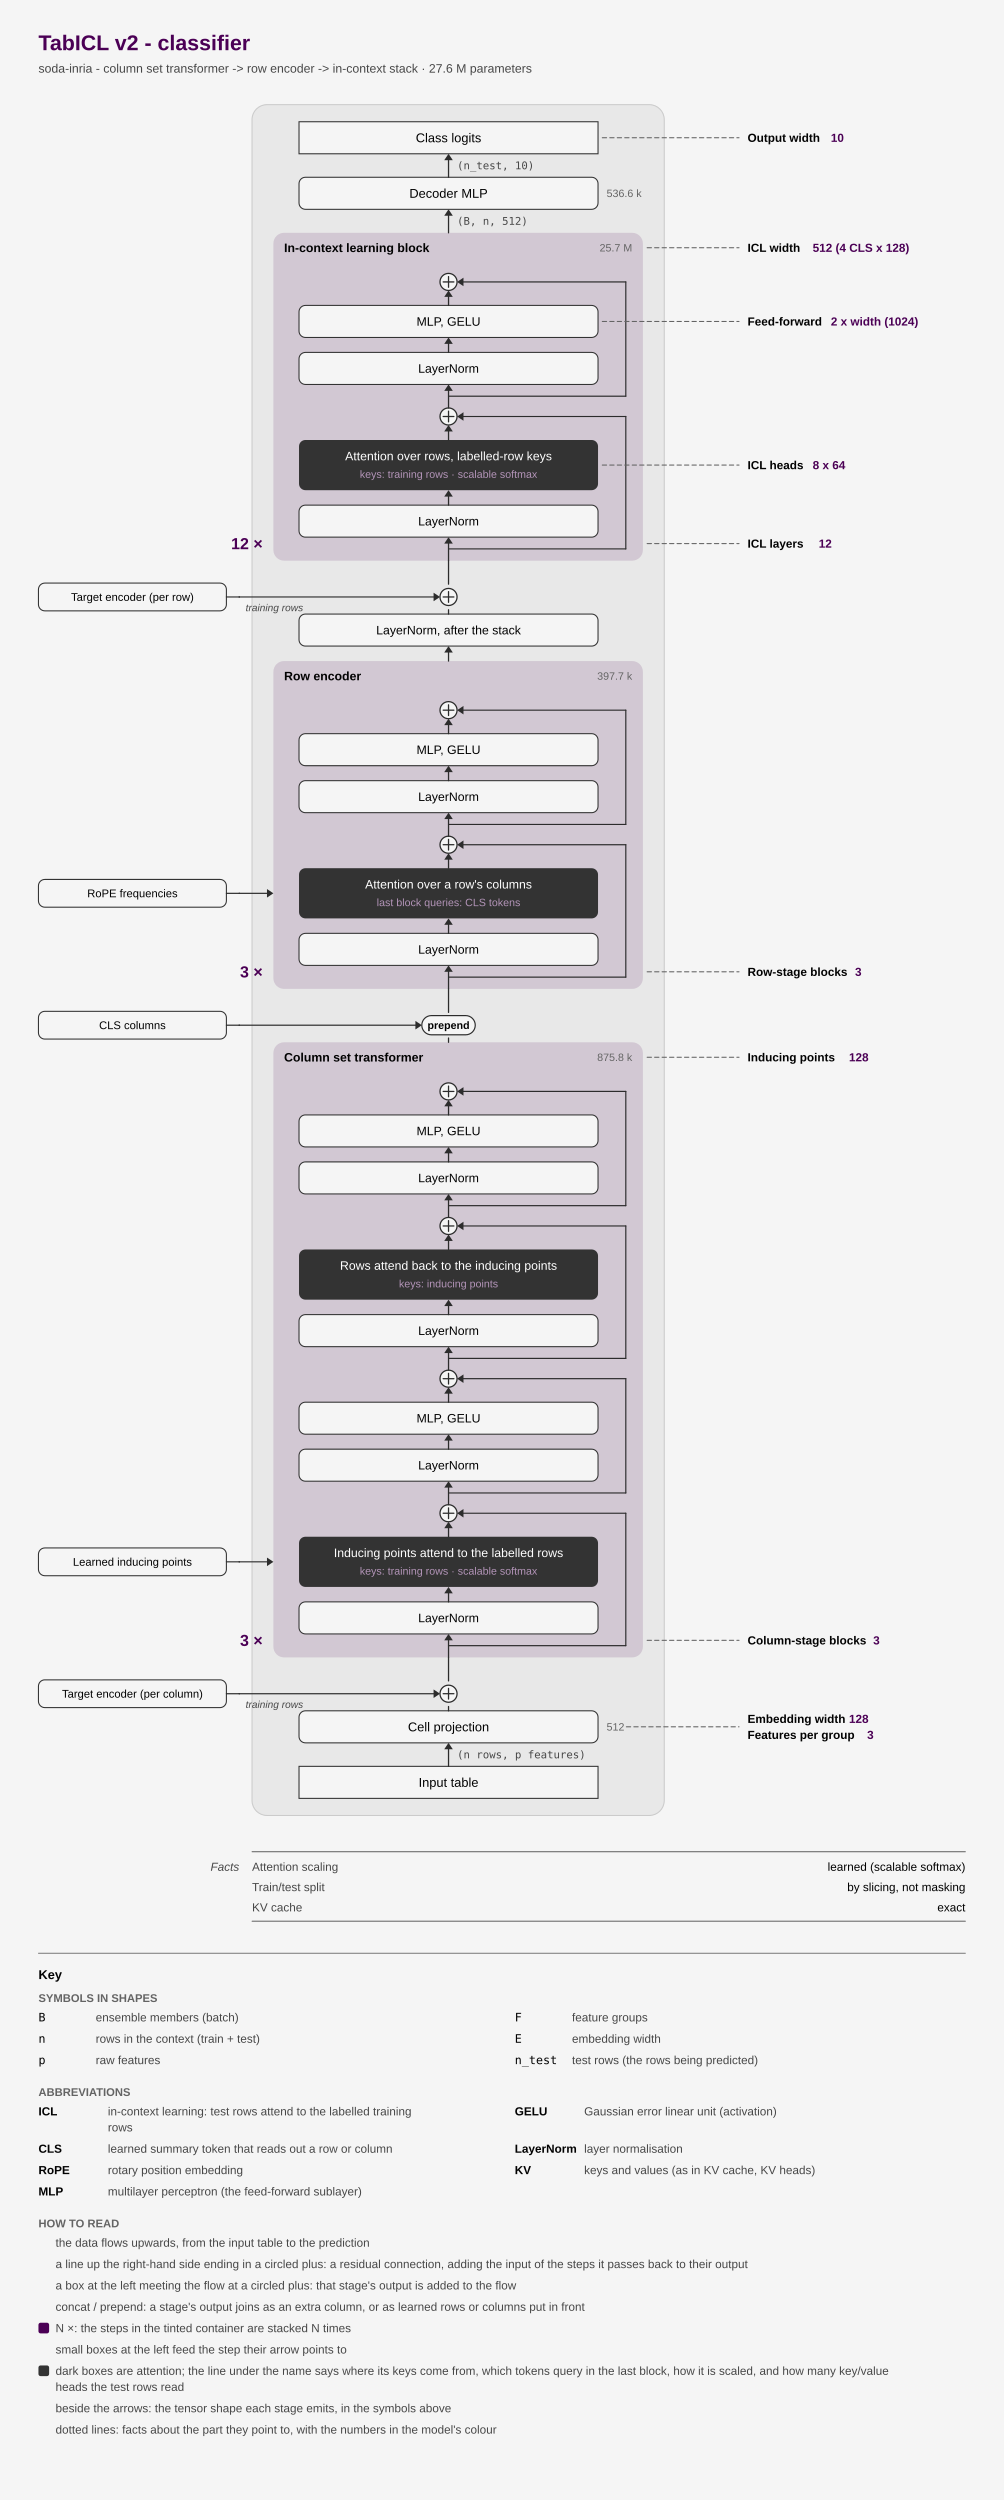
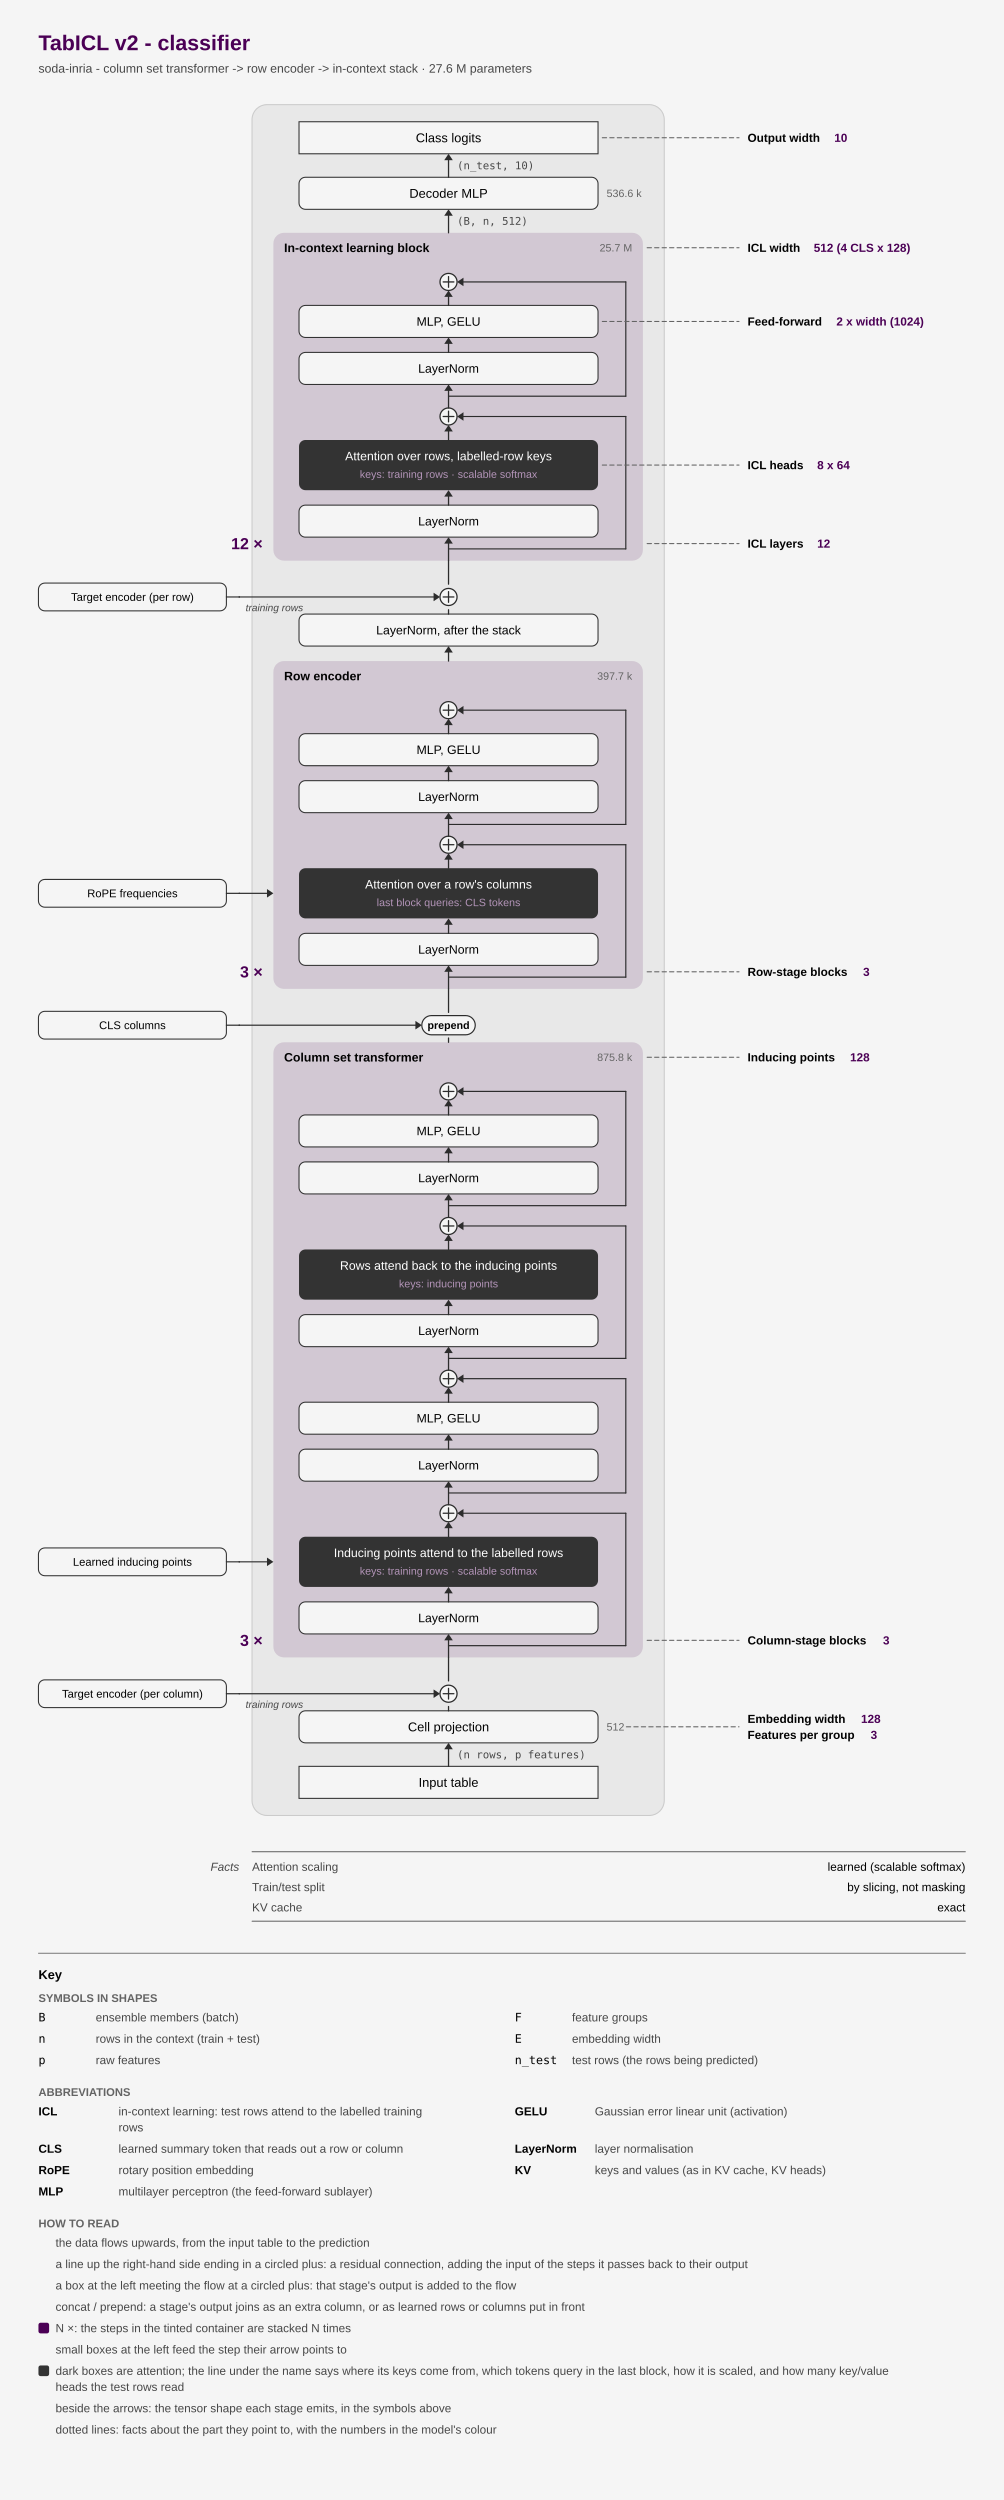
<svg xmlns="http://www.w3.org/2000/svg" width="940" height="2341" viewBox="0 0 940 2341">
  <rect width="940" height="2341" fill="#f5f5f5" />
  <text x="36" y="40" dy="0.35em" font-family="-apple-system, BlinkMacSystemFont, 'Segoe UI', 'Helvetica Neue', Arial, sans-serif" font-size="20px" font-weight="600" fill="#4b0055">TabICL v2 - classifier</text>
  <text x="36" y="64" dy="0.35em" font-family="-apple-system, BlinkMacSystemFont, 'Segoe UI', 'Helvetica Neue', Arial, sans-serif" font-size="11.5px" fill="#474747">soda-inria  -  column set transformer -&gt; row encoder -&gt; in-context stack  ·  27.6 M parameters</text>
  <rect x="236" y="98" width="386" height="1602" rx="14" fill="#E8E8E8" stroke="#CBCBCB" stroke-width="1" />
  <rect x="256" y="976" width="346" height="576" rx="10" fill="#D2C8D3" />
  <rect x="256" y="619" width="346" height="307" rx="10" fill="#D2C8D3" />
  <rect x="256" y="218" width="346" height="307" rx="10" fill="#D2C8D3" />
  <rect x="280" y="1654" width="280" height="30" fill="#F5F5F5" stroke="#333333" stroke-width="1" />
  <text x="420" y="1669" dy="0.35em" font-family="-apple-system, BlinkMacSystemFont, 'Segoe UI', 'Helvetica Neue', Arial, sans-serif" font-size="12px" text-anchor="middle" fill="#020202">Input table</text>
  <line x1="420" y1="1654" x2="420" y2="1637" stroke="#2C2C2C" stroke-width="1.2" stroke-linecap="round" />
  <polygon points="416,1638 424,1638 420,1632" fill="#2C2C2C" />
  <rect x="280" y="1602" width="280" height="30" rx="6" fill="#F5F5F5" stroke="#333333" stroke-width="1" />
  <text x="420" y="1617" dy="0.35em" font-family="-apple-system, BlinkMacSystemFont, 'Segoe UI', 'Helvetica Neue', Arial, sans-serif" font-size="12px" text-anchor="middle" fill="#020202">Cell projection</text>
  <text x="568" y="1617" dy="0.35em" font-family="-apple-system, BlinkMacSystemFont, 'Segoe UI', 'Helvetica Neue', Arial, sans-serif" font-size="10px" fill="#646464">512</text>
  <line x1="420" y1="1602" x2="420" y2="1598" stroke="#2C2C2C" stroke-width="1.2" stroke-linecap="round" />
  <rect x="412" y="1578" width="16" height="16" rx="8" fill="#F5F5F5" stroke="#2C2C2C" stroke-width="1.2" />
  <line x1="415" y1="1586" x2="425" y2="1586" stroke="#2C2C2C" stroke-width="1.2" stroke-linecap="round" />
  <line x1="420" y1="1591" x2="420" y2="1581" stroke="#2C2C2C" stroke-width="1.2" stroke-linecap="round" />
  <line x1="420" y1="1574" x2="420" y2="1552" stroke="#2C2C2C" stroke-width="1.2" stroke-linecap="round" />
  <line x1="420" y1="1552" x2="420" y2="1535" stroke="#2C2C2C" stroke-width="1.2" stroke-linecap="round" />
  <polygon points="416,1536 424,1536 420,1530" fill="#2C2C2C" />
  <rect x="280" y="1500" width="280" height="30" rx="6" fill="#F5F5F5" stroke="#333333" stroke-width="1" />
  <text x="420" y="1515" dy="0.35em" font-family="-apple-system, BlinkMacSystemFont, 'Segoe UI', 'Helvetica Neue', Arial, sans-serif" font-size="11.5px" text-anchor="middle" fill="#020202">LayerNorm</text>
  <line x1="420" y1="1500" x2="420" y2="1491" stroke="#2C2C2C" stroke-width="1.2" stroke-linecap="round" />
  <polygon points="416,1492 424,1492 420,1486" fill="#2C2C2C" />
  <rect x="280" y="1439" width="280" height="47" rx="6" fill="#333333" />
  <text x="420" y="1454" dy="0.35em" font-family="-apple-system, BlinkMacSystemFont, 'Segoe UI', 'Helvetica Neue', Arial, sans-serif" font-size="11.5px" text-anchor="middle" fill="#ffffff">Inducing points attend to the labelled rows</text>
  <text x="420" y="1471" dy="0.35em" font-family="-apple-system, BlinkMacSystemFont, 'Segoe UI', 'Helvetica Neue', Arial, sans-serif" font-size="10px" text-anchor="middle" fill="#B394B8">keys: training rows · scalable softmax</text>
  <line x1="420" y1="1439" x2="420" y2="1430" stroke="#2C2C2C" stroke-width="1.2" stroke-linecap="round" />
  <polygon points="416,1431 424,1431 420,1425" fill="#2C2C2C" />
  <rect x="412" y="1409" width="16" height="16" rx="8" fill="#F5F5F5" stroke="#2C2C2C" stroke-width="1.2" />
  <line x1="415" y1="1417" x2="425" y2="1417" stroke="#2C2C2C" stroke-width="1.2" stroke-linecap="round" />
  <line x1="420" y1="1422" x2="420" y2="1412" stroke="#2C2C2C" stroke-width="1.2" stroke-linecap="round" />
  <line x1="420" y1="1541" x2="586" y2="1541" stroke="#2C2C2C" stroke-width="1.1" stroke-linecap="round" />
  <line x1="586" y1="1541" x2="586" y2="1417" stroke="#2C2C2C" stroke-width="1.1" stroke-linecap="round" />
  <line x1="586" y1="1417" x2="433" y2="1417" stroke="#2C2C2C" stroke-width="1.1" stroke-linecap="round" />
  <polygon points="434,1421 434,1413 428,1417" fill="#2C2C2C" />
  <line x1="420" y1="1409" x2="420" y2="1392" stroke="#2C2C2C" stroke-width="1.2" stroke-linecap="round" />
  <polygon points="416,1393 424,1393 420,1387" fill="#2C2C2C" />
  <rect x="280" y="1357" width="280" height="30" rx="6" fill="#F5F5F5" stroke="#333333" stroke-width="1" />
  <text x="420" y="1372" dy="0.35em" font-family="-apple-system, BlinkMacSystemFont, 'Segoe UI', 'Helvetica Neue', Arial, sans-serif" font-size="11.5px" text-anchor="middle" fill="#020202">LayerNorm</text>
  <line x1="420" y1="1357" x2="420" y2="1348" stroke="#2C2C2C" stroke-width="1.2" stroke-linecap="round" />
  <polygon points="416,1349 424,1349 420,1343" fill="#2C2C2C" />
  <rect x="280" y="1313" width="280" height="30" rx="6" fill="#F5F5F5" stroke="#333333" stroke-width="1" />
  <text x="420" y="1328" dy="0.35em" font-family="-apple-system, BlinkMacSystemFont, 'Segoe UI', 'Helvetica Neue', Arial, sans-serif" font-size="11.5px" text-anchor="middle" fill="#020202">MLP, GELU</text>
  <line x1="420" y1="1313" x2="420" y2="1304" stroke="#2C2C2C" stroke-width="1.2" stroke-linecap="round" />
  <polygon points="416,1305 424,1305 420,1299" fill="#2C2C2C" />
  <rect x="412" y="1283" width="16" height="16" rx="8" fill="#F5F5F5" stroke="#2C2C2C" stroke-width="1.2" />
  <line x1="415" y1="1291" x2="425" y2="1291" stroke="#2C2C2C" stroke-width="1.2" stroke-linecap="round" />
  <line x1="420" y1="1296" x2="420" y2="1286" stroke="#2C2C2C" stroke-width="1.2" stroke-linecap="round" />
  <line x1="420" y1="1398" x2="586" y2="1398" stroke="#2C2C2C" stroke-width="1.1" stroke-linecap="round" />
  <line x1="586" y1="1398" x2="586" y2="1291" stroke="#2C2C2C" stroke-width="1.1" stroke-linecap="round" />
  <line x1="586" y1="1291" x2="433" y2="1291" stroke="#2C2C2C" stroke-width="1.1" stroke-linecap="round" />
  <polygon points="434,1295 434,1287 428,1291" fill="#2C2C2C" />
  <line x1="420" y1="1283" x2="420" y2="1266" stroke="#2C2C2C" stroke-width="1.2" stroke-linecap="round" />
  <polygon points="416,1267 424,1267 420,1261" fill="#2C2C2C" />
  <rect x="280" y="1231" width="280" height="30" rx="6" fill="#F5F5F5" stroke="#333333" stroke-width="1" />
  <text x="420" y="1246" dy="0.35em" font-family="-apple-system, BlinkMacSystemFont, 'Segoe UI', 'Helvetica Neue', Arial, sans-serif" font-size="11.5px" text-anchor="middle" fill="#020202">LayerNorm</text>
  <line x1="420" y1="1231" x2="420" y2="1222" stroke="#2C2C2C" stroke-width="1.2" stroke-linecap="round" />
  <polygon points="416,1223 424,1223 420,1217" fill="#2C2C2C" />
  <rect x="280" y="1170" width="280" height="47" rx="6" fill="#333333" />
  <text x="420" y="1185" dy="0.35em" font-family="-apple-system, BlinkMacSystemFont, 'Segoe UI', 'Helvetica Neue', Arial, sans-serif" font-size="11.5px" text-anchor="middle" fill="#ffffff">Rows attend back to the inducing points</text>
  <text x="420" y="1202" dy="0.35em" font-family="-apple-system, BlinkMacSystemFont, 'Segoe UI', 'Helvetica Neue', Arial, sans-serif" font-size="10px" text-anchor="middle" fill="#B394B8">keys: inducing points</text>
  <line x1="420" y1="1170" x2="420" y2="1161" stroke="#2C2C2C" stroke-width="1.2" stroke-linecap="round" />
  <polygon points="416,1162 424,1162 420,1156" fill="#2C2C2C" />
  <rect x="412" y="1140" width="16" height="16" rx="8" fill="#F5F5F5" stroke="#2C2C2C" stroke-width="1.2" />
  <line x1="415" y1="1148" x2="425" y2="1148" stroke="#2C2C2C" stroke-width="1.2" stroke-linecap="round" />
  <line x1="420" y1="1153" x2="420" y2="1143" stroke="#2C2C2C" stroke-width="1.2" stroke-linecap="round" />
  <line x1="420" y1="1272" x2="586" y2="1272" stroke="#2C2C2C" stroke-width="1.1" stroke-linecap="round" />
  <line x1="586" y1="1272" x2="586" y2="1148" stroke="#2C2C2C" stroke-width="1.1" stroke-linecap="round" />
  <line x1="586" y1="1148" x2="433" y2="1148" stroke="#2C2C2C" stroke-width="1.1" stroke-linecap="round" />
  <polygon points="434,1152 434,1144 428,1148" fill="#2C2C2C" />
  <line x1="420" y1="1140" x2="420" y2="1123" stroke="#2C2C2C" stroke-width="1.2" stroke-linecap="round" />
  <polygon points="416,1124 424,1124 420,1118" fill="#2C2C2C" />
  <rect x="280" y="1088" width="280" height="30" rx="6" fill="#F5F5F5" stroke="#333333" stroke-width="1" />
  <text x="420" y="1103" dy="0.35em" font-family="-apple-system, BlinkMacSystemFont, 'Segoe UI', 'Helvetica Neue', Arial, sans-serif" font-size="11.5px" text-anchor="middle" fill="#020202">LayerNorm</text>
  <line x1="420" y1="1088" x2="420" y2="1079" stroke="#2C2C2C" stroke-width="1.2" stroke-linecap="round" />
  <polygon points="416,1080 424,1080 420,1074" fill="#2C2C2C" />
  <rect x="280" y="1044" width="280" height="30" rx="6" fill="#F5F5F5" stroke="#333333" stroke-width="1" />
  <text x="420" y="1059" dy="0.35em" font-family="-apple-system, BlinkMacSystemFont, 'Segoe UI', 'Helvetica Neue', Arial, sans-serif" font-size="11.5px" text-anchor="middle" fill="#020202">MLP, GELU</text>
  <line x1="420" y1="1044" x2="420" y2="1035" stroke="#2C2C2C" stroke-width="1.2" stroke-linecap="round" />
  <polygon points="416,1036 424,1036 420,1030" fill="#2C2C2C" />
  <rect x="412" y="1014" width="16" height="16" rx="8" fill="#F5F5F5" stroke="#2C2C2C" stroke-width="1.2" />
  <line x1="415" y1="1022" x2="425" y2="1022" stroke="#2C2C2C" stroke-width="1.2" stroke-linecap="round" />
  <line x1="420" y1="1027" x2="420" y2="1017" stroke="#2C2C2C" stroke-width="1.2" stroke-linecap="round" />
  <line x1="420" y1="1129" x2="586" y2="1129" stroke="#2C2C2C" stroke-width="1.1" stroke-linecap="round" />
  <line x1="586" y1="1129" x2="586" y2="1022" stroke="#2C2C2C" stroke-width="1.1" stroke-linecap="round" />
  <line x1="586" y1="1022" x2="433" y2="1022" stroke="#2C2C2C" stroke-width="1.1" stroke-linecap="round" />
  <polygon points="434,1026 434,1018 428,1022" fill="#2C2C2C" />
  <text x="266" y="990" dy="0.35em" font-family="-apple-system, BlinkMacSystemFont, 'Segoe UI', 'Helvetica Neue', Arial, sans-serif" font-size="11.5px" font-weight="600" fill="#020202">Column set transformer</text>
  <text x="592" y="990" dy="0.35em" font-family="-apple-system, BlinkMacSystemFont, 'Segoe UI', 'Helvetica Neue', Arial, sans-serif" font-size="10px" text-anchor="end" fill="#646464">875.8 k</text>
  <text x="246" y="1536" dy="0.35em" font-family="-apple-system, BlinkMacSystemFont, 'Segoe UI', 'Helvetica Neue', Arial, sans-serif" font-size="15px" font-weight="600" text-anchor="end" fill="#4b0055">3 ×</text>
  <line x1="420" y1="976" x2="420" y2="972" stroke="#2C2C2C" stroke-width="1.2" stroke-linecap="round" />
  <rect x="394.98" y="951" width="50.05" height="18" rx="9" fill="#F5F5F5" stroke="#2C2C2C" stroke-width="1.1" />
  <text x="420" y="960" dy="0.35em" font-family="-apple-system, BlinkMacSystemFont, 'Segoe UI', 'Helvetica Neue', Arial, sans-serif" font-size="10px" font-weight="600" text-anchor="middle" fill="#020202">prepend</text>
  <line x1="420" y1="948" x2="420" y2="926" stroke="#2C2C2C" stroke-width="1.2" stroke-linecap="round" />
  <line x1="420" y1="926" x2="420" y2="909" stroke="#2C2C2C" stroke-width="1.2" stroke-linecap="round" />
  <polygon points="416,910 424,910 420,904" fill="#2C2C2C" />
  <rect x="280" y="874" width="280" height="30" rx="6" fill="#F5F5F5" stroke="#333333" stroke-width="1" />
  <text x="420" y="889" dy="0.35em" font-family="-apple-system, BlinkMacSystemFont, 'Segoe UI', 'Helvetica Neue', Arial, sans-serif" font-size="11.5px" text-anchor="middle" fill="#020202">LayerNorm</text>
  <line x1="420" y1="874" x2="420" y2="865" stroke="#2C2C2C" stroke-width="1.2" stroke-linecap="round" />
  <polygon points="416,866 424,866 420,860" fill="#2C2C2C" />
  <rect x="280" y="813" width="280" height="47" rx="6" fill="#333333" />
  <text x="420" y="828" dy="0.35em" font-family="-apple-system, BlinkMacSystemFont, 'Segoe UI', 'Helvetica Neue', Arial, sans-serif" font-size="11.5px" text-anchor="middle" fill="#ffffff">Attention over a row's columns</text>
  <text x="420" y="845" dy="0.35em" font-family="-apple-system, BlinkMacSystemFont, 'Segoe UI', 'Helvetica Neue', Arial, sans-serif" font-size="10px" text-anchor="middle" fill="#B394B8">last block queries: CLS tokens</text>
  <line x1="420" y1="813" x2="420" y2="804" stroke="#2C2C2C" stroke-width="1.2" stroke-linecap="round" />
  <polygon points="416,805 424,805 420,799" fill="#2C2C2C" />
  <rect x="412" y="783" width="16" height="16" rx="8" fill="#F5F5F5" stroke="#2C2C2C" stroke-width="1.2" />
  <line x1="415" y1="791" x2="425" y2="791" stroke="#2C2C2C" stroke-width="1.2" stroke-linecap="round" />
  <line x1="420" y1="796" x2="420" y2="786" stroke="#2C2C2C" stroke-width="1.2" stroke-linecap="round" />
  <line x1="420" y1="915" x2="586" y2="915" stroke="#2C2C2C" stroke-width="1.1" stroke-linecap="round" />
  <line x1="586" y1="915" x2="586" y2="791" stroke="#2C2C2C" stroke-width="1.1" stroke-linecap="round" />
  <line x1="586" y1="791" x2="433" y2="791" stroke="#2C2C2C" stroke-width="1.1" stroke-linecap="round" />
  <polygon points="434,795 434,787 428,791" fill="#2C2C2C" />
  <line x1="420" y1="783" x2="420" y2="766" stroke="#2C2C2C" stroke-width="1.2" stroke-linecap="round" />
  <polygon points="416,767 424,767 420,761" fill="#2C2C2C" />
  <rect x="280" y="731" width="280" height="30" rx="6" fill="#F5F5F5" stroke="#333333" stroke-width="1" />
  <text x="420" y="746" dy="0.35em" font-family="-apple-system, BlinkMacSystemFont, 'Segoe UI', 'Helvetica Neue', Arial, sans-serif" font-size="11.5px" text-anchor="middle" fill="#020202">LayerNorm</text>
  <line x1="420" y1="731" x2="420" y2="722" stroke="#2C2C2C" stroke-width="1.2" stroke-linecap="round" />
  <polygon points="416,723 424,723 420,717" fill="#2C2C2C" />
  <rect x="280" y="687" width="280" height="30" rx="6" fill="#F5F5F5" stroke="#333333" stroke-width="1" />
  <text x="420" y="702" dy="0.35em" font-family="-apple-system, BlinkMacSystemFont, 'Segoe UI', 'Helvetica Neue', Arial, sans-serif" font-size="11.5px" text-anchor="middle" fill="#020202">MLP, GELU</text>
  <line x1="420" y1="687" x2="420" y2="678" stroke="#2C2C2C" stroke-width="1.2" stroke-linecap="round" />
  <polygon points="416,679 424,679 420,673" fill="#2C2C2C" />
  <rect x="412" y="657" width="16" height="16" rx="8" fill="#F5F5F5" stroke="#2C2C2C" stroke-width="1.2" />
  <line x1="415" y1="665" x2="425" y2="665" stroke="#2C2C2C" stroke-width="1.2" stroke-linecap="round" />
  <line x1="420" y1="670" x2="420" y2="660" stroke="#2C2C2C" stroke-width="1.2" stroke-linecap="round" />
  <line x1="420" y1="772" x2="586" y2="772" stroke="#2C2C2C" stroke-width="1.1" stroke-linecap="round" />
  <line x1="586" y1="772" x2="586" y2="665" stroke="#2C2C2C" stroke-width="1.1" stroke-linecap="round" />
  <line x1="586" y1="665" x2="433" y2="665" stroke="#2C2C2C" stroke-width="1.1" stroke-linecap="round" />
  <polygon points="434,669 434,661 428,665" fill="#2C2C2C" />
  <text x="266" y="633" dy="0.35em" font-family="-apple-system, BlinkMacSystemFont, 'Segoe UI', 'Helvetica Neue', Arial, sans-serif" font-size="11.5px" font-weight="600" fill="#020202">Row encoder</text>
  <text x="592" y="633" dy="0.35em" font-family="-apple-system, BlinkMacSystemFont, 'Segoe UI', 'Helvetica Neue', Arial, sans-serif" font-size="10px" text-anchor="end" fill="#646464">397.7 k</text>
  <text x="246" y="910" dy="0.35em" font-family="-apple-system, BlinkMacSystemFont, 'Segoe UI', 'Helvetica Neue', Arial, sans-serif" font-size="15px" font-weight="600" text-anchor="end" fill="#4b0055">3 ×</text>
  <line x1="420" y1="619" x2="420" y2="610" stroke="#2C2C2C" stroke-width="1.2" stroke-linecap="round" />
  <polygon points="416,611 424,611 420,605" fill="#2C2C2C" />
  <rect x="280" y="575" width="280" height="30" rx="6" fill="#F5F5F5" stroke="#333333" stroke-width="1" />
  <text x="420" y="590" dy="0.35em" font-family="-apple-system, BlinkMacSystemFont, 'Segoe UI', 'Helvetica Neue', Arial, sans-serif" font-size="11.5px" text-anchor="middle" fill="#020202">LayerNorm, after the stack</text>
  <line x1="420" y1="575" x2="420" y2="571" stroke="#2C2C2C" stroke-width="1.2" stroke-linecap="round" />
  <rect x="412" y="551" width="16" height="16" rx="8" fill="#F5F5F5" stroke="#2C2C2C" stroke-width="1.2" />
  <line x1="415" y1="559" x2="425" y2="559" stroke="#2C2C2C" stroke-width="1.2" stroke-linecap="round" />
  <line x1="420" y1="564" x2="420" y2="554" stroke="#2C2C2C" stroke-width="1.2" stroke-linecap="round" />
  <line x1="420" y1="547" x2="420" y2="525" stroke="#2C2C2C" stroke-width="1.2" stroke-linecap="round" />
  <line x1="420" y1="525" x2="420" y2="508" stroke="#2C2C2C" stroke-width="1.2" stroke-linecap="round" />
  <polygon points="416,509 424,509 420,503" fill="#2C2C2C" />
  <rect x="280" y="473" width="280" height="30" rx="6" fill="#F5F5F5" stroke="#333333" stroke-width="1" />
  <text x="420" y="488" dy="0.35em" font-family="-apple-system, BlinkMacSystemFont, 'Segoe UI', 'Helvetica Neue', Arial, sans-serif" font-size="11.5px" text-anchor="middle" fill="#020202">LayerNorm</text>
  <line x1="420" y1="473" x2="420" y2="464" stroke="#2C2C2C" stroke-width="1.2" stroke-linecap="round" />
  <polygon points="416,465 424,465 420,459" fill="#2C2C2C" />
  <rect x="280" y="412" width="280" height="47" rx="6" fill="#333333" />
  <text x="420" y="427" dy="0.35em" font-family="-apple-system, BlinkMacSystemFont, 'Segoe UI', 'Helvetica Neue', Arial, sans-serif" font-size="11.5px" text-anchor="middle" fill="#ffffff">Attention over rows, labelled-row keys</text>
  <text x="420" y="444" dy="0.35em" font-family="-apple-system, BlinkMacSystemFont, 'Segoe UI', 'Helvetica Neue', Arial, sans-serif" font-size="10px" text-anchor="middle" fill="#B394B8">keys: training rows · scalable softmax</text>
  <line x1="420" y1="412" x2="420" y2="403" stroke="#2C2C2C" stroke-width="1.2" stroke-linecap="round" />
  <polygon points="416,404 424,404 420,398" fill="#2C2C2C" />
  <rect x="412" y="382" width="16" height="16" rx="8" fill="#F5F5F5" stroke="#2C2C2C" stroke-width="1.2" />
  <line x1="415" y1="390" x2="425" y2="390" stroke="#2C2C2C" stroke-width="1.2" stroke-linecap="round" />
  <line x1="420" y1="395" x2="420" y2="385" stroke="#2C2C2C" stroke-width="1.2" stroke-linecap="round" />
  <line x1="420" y1="514" x2="586" y2="514" stroke="#2C2C2C" stroke-width="1.1" stroke-linecap="round" />
  <line x1="586" y1="514" x2="586" y2="390" stroke="#2C2C2C" stroke-width="1.1" stroke-linecap="round" />
  <line x1="586" y1="390" x2="433" y2="390" stroke="#2C2C2C" stroke-width="1.1" stroke-linecap="round" />
  <polygon points="434,394 434,386 428,390" fill="#2C2C2C" />
  <line x1="420" y1="382" x2="420" y2="365" stroke="#2C2C2C" stroke-width="1.2" stroke-linecap="round" />
  <polygon points="416,366 424,366 420,360" fill="#2C2C2C" />
  <rect x="280" y="330" width="280" height="30" rx="6" fill="#F5F5F5" stroke="#333333" stroke-width="1" />
  <text x="420" y="345" dy="0.35em" font-family="-apple-system, BlinkMacSystemFont, 'Segoe UI', 'Helvetica Neue', Arial, sans-serif" font-size="11.5px" text-anchor="middle" fill="#020202">LayerNorm</text>
  <line x1="420" y1="330" x2="420" y2="321" stroke="#2C2C2C" stroke-width="1.2" stroke-linecap="round" />
  <polygon points="416,322 424,322 420,316" fill="#2C2C2C" />
  <rect x="280" y="286" width="280" height="30" rx="6" fill="#F5F5F5" stroke="#333333" stroke-width="1" />
  <text x="420" y="301" dy="0.35em" font-family="-apple-system, BlinkMacSystemFont, 'Segoe UI', 'Helvetica Neue', Arial, sans-serif" font-size="11.5px" text-anchor="middle" fill="#020202">MLP, GELU</text>
  <line x1="420" y1="286" x2="420" y2="277" stroke="#2C2C2C" stroke-width="1.2" stroke-linecap="round" />
  <polygon points="416,278 424,278 420,272" fill="#2C2C2C" />
  <rect x="412" y="256" width="16" height="16" rx="8" fill="#F5F5F5" stroke="#2C2C2C" stroke-width="1.2" />
  <line x1="415" y1="264" x2="425" y2="264" stroke="#2C2C2C" stroke-width="1.2" stroke-linecap="round" />
  <line x1="420" y1="269" x2="420" y2="259" stroke="#2C2C2C" stroke-width="1.2" stroke-linecap="round" />
  <line x1="420" y1="371" x2="586" y2="371" stroke="#2C2C2C" stroke-width="1.1" stroke-linecap="round" />
  <line x1="586" y1="371" x2="586" y2="264" stroke="#2C2C2C" stroke-width="1.1" stroke-linecap="round" />
  <line x1="586" y1="264" x2="433" y2="264" stroke="#2C2C2C" stroke-width="1.1" stroke-linecap="round" />
  <polygon points="434,268 434,260 428,264" fill="#2C2C2C" />
  <text x="266" y="232" dy="0.35em" font-family="-apple-system, BlinkMacSystemFont, 'Segoe UI', 'Helvetica Neue', Arial, sans-serif" font-size="11.5px" font-weight="600" fill="#020202">In-context learning block</text>
  <text x="592" y="232" dy="0.35em" font-family="-apple-system, BlinkMacSystemFont, 'Segoe UI', 'Helvetica Neue', Arial, sans-serif" font-size="10px" text-anchor="end" fill="#646464">25.7 M</text>
  <text x="246" y="509" dy="0.35em" font-family="-apple-system, BlinkMacSystemFont, 'Segoe UI', 'Helvetica Neue', Arial, sans-serif" font-size="15px" font-weight="600" text-anchor="end" fill="#4b0055">12 ×</text>
  <line x1="420" y1="218" x2="420" y2="201" stroke="#2C2C2C" stroke-width="1.2" stroke-linecap="round" />
  <polygon points="416,202 424,202 420,196" fill="#2C2C2C" />
  <rect x="280" y="166" width="280" height="30" rx="6" fill="#F5F5F5" stroke="#333333" stroke-width="1" />
  <text x="420" y="181" dy="0.35em" font-family="-apple-system, BlinkMacSystemFont, 'Segoe UI', 'Helvetica Neue', Arial, sans-serif" font-size="12px" text-anchor="middle" fill="#020202">Decoder MLP</text>
  <text x="568" y="181" dy="0.35em" font-family="-apple-system, BlinkMacSystemFont, 'Segoe UI', 'Helvetica Neue', Arial, sans-serif" font-size="10px" fill="#646464">536.6 k</text>
  <line x1="420" y1="166" x2="420" y2="149" stroke="#2C2C2C" stroke-width="1.2" stroke-linecap="round" />
  <polygon points="416,150 424,150 420,144" fill="#2C2C2C" />
  <rect x="280" y="114" width="280" height="30" fill="#F5F5F5" stroke="#333333" stroke-width="1" />
  <text x="420" y="129" dy="0.35em" font-family="-apple-system, BlinkMacSystemFont, 'Segoe UI', 'Helvetica Neue', Arial, sans-serif" font-size="12px" text-anchor="middle" fill="#020202">Class logits</text>
  <rect x="36" y="1573" width="176" height="26" rx="6" fill="#F5F5F5" stroke="#333333" stroke-width="1" />
  <text x="124" y="1586" dy="0.35em" font-family="-apple-system, BlinkMacSystemFont, 'Segoe UI', 'Helvetica Neue', Arial, sans-serif" font-size="10.5px" text-anchor="middle" fill="#020202">Target encoder (per column)</text>
  <line x1="212" y1="1586" x2="224" y2="1586" stroke="#2C2C2C" stroke-width="1.1" stroke-linecap="round" />
  <line x1="224" y1="1586" x2="224" y2="1586" stroke="#2C2C2C" stroke-width="1.1" stroke-linecap="round" />
  <line x1="224" y1="1586" x2="407" y2="1586" stroke="#2C2C2C" stroke-width="1.1" stroke-linecap="round" />
  <polygon points="406,1590 406,1582 412,1586" fill="#2C2C2C" />
  <text x="230" y="1596" dy="0.35em" font-family="-apple-system, BlinkMacSystemFont, 'Segoe UI', 'Helvetica Neue', Arial, sans-serif" font-size="9.5px" font-style="italic" fill="#474747">training rows</text>
  <rect x="36" y="1449.5" width="176" height="26" rx="6" fill="#F5F5F5" stroke="#333333" stroke-width="1" />
  <text x="124" y="1462.5" dy="0.35em" font-family="-apple-system, BlinkMacSystemFont, 'Segoe UI', 'Helvetica Neue', Arial, sans-serif" font-size="10.5px" text-anchor="middle" fill="#020202">Learned inducing points</text>
  <line x1="212" y1="1462.5" x2="224" y2="1462.5" stroke="#2C2C2C" stroke-width="1.1" stroke-linecap="round" />
  <line x1="224" y1="1462.5" x2="224" y2="1462.5" stroke="#2C2C2C" stroke-width="1.1" stroke-linecap="round" />
  <line x1="224" y1="1462.5" x2="251" y2="1462.5" stroke="#2C2C2C" stroke-width="1.1" stroke-linecap="round" />
  <polygon points="250,1466.5 250,1458.5 256,1462.5" fill="#2C2C2C" />
  <rect x="36" y="947" width="176" height="26" rx="6" fill="#F5F5F5" stroke="#333333" stroke-width="1" />
  <text x="124" y="960" dy="0.35em" font-family="-apple-system, BlinkMacSystemFont, 'Segoe UI', 'Helvetica Neue', Arial, sans-serif" font-size="10.5px" text-anchor="middle" fill="#020202">CLS columns</text>
  <line x1="212" y1="960" x2="224" y2="960" stroke="#2C2C2C" stroke-width="1.1" stroke-linecap="round" />
  <line x1="224" y1="960" x2="224" y2="960" stroke="#2C2C2C" stroke-width="1.1" stroke-linecap="round" />
  <line x1="224" y1="960" x2="389.98" y2="960" stroke="#2C2C2C" stroke-width="1.1" stroke-linecap="round" />
  <polygon points="388.98,964 388.98,956 394.98,960" fill="#2C2C2C" />
  <rect x="36" y="823.5" width="176" height="26" rx="6" fill="#F5F5F5" stroke="#333333" stroke-width="1" />
  <text x="124" y="836.5" dy="0.35em" font-family="-apple-system, BlinkMacSystemFont, 'Segoe UI', 'Helvetica Neue', Arial, sans-serif" font-size="10.5px" text-anchor="middle" fill="#020202">RoPE frequencies</text>
  <line x1="212" y1="836.5" x2="224" y2="836.5" stroke="#2C2C2C" stroke-width="1.1" stroke-linecap="round" />
  <line x1="224" y1="836.5" x2="224" y2="836.5" stroke="#2C2C2C" stroke-width="1.1" stroke-linecap="round" />
  <line x1="224" y1="836.5" x2="251" y2="836.5" stroke="#2C2C2C" stroke-width="1.1" stroke-linecap="round" />
  <polygon points="250,840.5 250,832.5 256,836.5" fill="#2C2C2C" />
  <rect x="36" y="546" width="176" height="26" rx="6" fill="#F5F5F5" stroke="#333333" stroke-width="1" />
  <text x="124" y="559" dy="0.35em" font-family="-apple-system, BlinkMacSystemFont, 'Segoe UI', 'Helvetica Neue', Arial, sans-serif" font-size="10.5px" text-anchor="middle" fill="#020202">Target encoder (per row)</text>
  <line x1="212" y1="559" x2="224" y2="559" stroke="#2C2C2C" stroke-width="1.1" stroke-linecap="round" />
  <line x1="224" y1="559" x2="224" y2="559" stroke="#2C2C2C" stroke-width="1.1" stroke-linecap="round" />
  <line x1="224" y1="559" x2="407" y2="559" stroke="#2C2C2C" stroke-width="1.1" stroke-linecap="round" />
  <polygon points="406,563 406,555 412,559" fill="#2C2C2C" />
  <text x="230" y="569" dy="0.35em" font-family="-apple-system, BlinkMacSystemFont, 'Segoe UI', 'Helvetica Neue', Arial, sans-serif" font-size="9.5px" font-style="italic" fill="#474747">training rows</text>
  <text x="428" y="1643" dy="0.35em" font-family="ui-monospace, SFMono-Regular, Menlo, Consolas, monospace" font-size="10px" fill="#474747">(n rows, p features)</text>
  <text x="428" y="207" dy="0.35em" font-family="ui-monospace, SFMono-Regular, Menlo, Consolas, monospace" font-size="10px" fill="#474747">(B, n, 512)</text>
  <text x="428" y="155" dy="0.35em" font-family="ui-monospace, SFMono-Regular, Menlo, Consolas, monospace" font-size="10px" fill="#474747">(n_test, 10)</text>
  <line x1="586.55" y1="1617" x2="692" y2="1617" stroke="#646464" stroke-width="1" stroke-linecap="round" stroke-dasharray="4 3" />
  <text x="700" y="1609.5" dy="0.35em" font-family="-apple-system, BlinkMacSystemFont, 'Segoe UI', 'Helvetica Neue', Arial, sans-serif" font-size="11px" font-weight="600" fill="#020202">Embedding width</text>
-   <text x="794.98" y="1609.5" dy="0.35em" font-family="-apple-system, BlinkMacSystemFont, 'Segoe UI', 'Helvetica Neue', Arial, sans-serif" font-size="11px" font-weight="600" fill="#4b0055">128</text>
+   <text x="806.26" y="1609.5" dy="0.35em" font-family="-apple-system, BlinkMacSystemFont, 'Segoe UI', 'Helvetica Neue', Arial, sans-serif" font-size="11px" font-weight="600" fill="#4b0055">128</text>
  <text x="700" y="1624.5" dy="0.35em" font-family="-apple-system, BlinkMacSystemFont, 'Segoe UI', 'Helvetica Neue', Arial, sans-serif" font-size="11px" font-weight="600" fill="#020202">Features per group</text>
-   <text x="811.97" y="1624.5" dy="0.35em" font-family="-apple-system, BlinkMacSystemFont, 'Segoe UI', 'Helvetica Neue', Arial, sans-serif" font-size="11px" font-weight="600" fill="#4b0055">3</text>
+   <text x="815.26" y="1624.5" dy="0.35em" font-family="-apple-system, BlinkMacSystemFont, 'Segoe UI', 'Helvetica Neue', Arial, sans-serif" font-size="11px" font-weight="600" fill="#4b0055">3</text>
  <line x1="606" y1="1536" x2="692" y2="1536" stroke="#646464" stroke-width="1" stroke-linecap="round" stroke-dasharray="4 3" />
  <text x="700" y="1536" dy="0.35em" font-family="-apple-system, BlinkMacSystemFont, 'Segoe UI', 'Helvetica Neue', Arial, sans-serif" font-size="11px" font-weight="600" fill="#020202">Column-stage blocks</text>
-   <text x="817.64" y="1536" dy="0.35em" font-family="-apple-system, BlinkMacSystemFont, 'Segoe UI', 'Helvetica Neue', Arial, sans-serif" font-size="11px" font-weight="600" fill="#4b0055">3</text>
+   <text x="826.81" y="1536" dy="0.35em" font-family="-apple-system, BlinkMacSystemFont, 'Segoe UI', 'Helvetica Neue', Arial, sans-serif" font-size="11px" font-weight="600" fill="#4b0055">3</text>
  <line x1="606" y1="990" x2="692" y2="990" stroke="#646464" stroke-width="1" stroke-linecap="round" stroke-dasharray="4 3" />
  <text x="700" y="990" dy="0.35em" font-family="-apple-system, BlinkMacSystemFont, 'Segoe UI', 'Helvetica Neue', Arial, sans-serif" font-size="11px" font-weight="600" fill="#020202">Inducing points</text>
-   <text x="794.98" y="990" dy="0.35em" font-family="-apple-system, BlinkMacSystemFont, 'Segoe UI', 'Helvetica Neue', Arial, sans-serif" font-size="11px" font-weight="600" fill="#4b0055">128</text>
+   <text x="795.99" y="990" dy="0.35em" font-family="-apple-system, BlinkMacSystemFont, 'Segoe UI', 'Helvetica Neue', Arial, sans-serif" font-size="11px" font-weight="600" fill="#4b0055">128</text>
  <line x1="606" y1="910" x2="692" y2="910" stroke="#646464" stroke-width="1" stroke-linecap="round" stroke-dasharray="4 3" />
  <text x="700" y="910" dy="0.35em" font-family="-apple-system, BlinkMacSystemFont, 'Segoe UI', 'Helvetica Neue', Arial, sans-serif" font-size="11px" font-weight="600" fill="#020202">Row-stage blocks</text>
-   <text x="800.64" y="910" dy="0.35em" font-family="-apple-system, BlinkMacSystemFont, 'Segoe UI', 'Helvetica Neue', Arial, sans-serif" font-size="11px" font-weight="600" fill="#4b0055">3</text>
+   <text x="808.2" y="910" dy="0.35em" font-family="-apple-system, BlinkMacSystemFont, 'Segoe UI', 'Helvetica Neue', Arial, sans-serif" font-size="11px" font-weight="600" fill="#4b0055">3</text>
  <line x1="606" y1="509" x2="692" y2="509" stroke="#646464" stroke-width="1" stroke-linecap="round" stroke-dasharray="4 3" />
  <text x="700" y="509" dy="0.35em" font-family="-apple-system, BlinkMacSystemFont, 'Segoe UI', 'Helvetica Neue', Arial, sans-serif" font-size="11px" font-weight="600" fill="#020202">ICL layers</text>
-   <text x="766.65" y="509" dy="0.35em" font-family="-apple-system, BlinkMacSystemFont, 'Segoe UI', 'Helvetica Neue', Arial, sans-serif" font-size="11px" font-weight="600" fill="#4b0055">12</text>
+   <text x="765.21" y="509" dy="0.35em" font-family="-apple-system, BlinkMacSystemFont, 'Segoe UI', 'Helvetica Neue', Arial, sans-serif" font-size="11px" font-weight="600" fill="#4b0055">12</text>
  <line x1="564" y1="435.5" x2="692" y2="435.5" stroke="#646464" stroke-width="1" stroke-linecap="round" stroke-dasharray="4 3" />
  <text x="700" y="435.5" dy="0.35em" font-family="-apple-system, BlinkMacSystemFont, 'Segoe UI', 'Helvetica Neue', Arial, sans-serif" font-size="11px" font-weight="600" fill="#020202">ICL heads</text>
-   <text x="760.98" y="435.5" dy="0.35em" font-family="-apple-system, BlinkMacSystemFont, 'Segoe UI', 'Helvetica Neue', Arial, sans-serif" font-size="11px" font-weight="600" fill="#4b0055">8 x 64</text>
+   <text x="765.2" y="435.5" dy="0.35em" font-family="-apple-system, BlinkMacSystemFont, 'Segoe UI', 'Helvetica Neue', Arial, sans-serif" font-size="11px" font-weight="600" fill="#4b0055">8 x 64</text>
  <line x1="564" y1="301" x2="692" y2="301" stroke="#646464" stroke-width="1" stroke-linecap="round" stroke-dasharray="4 3" />
  <text x="700" y="301" dy="0.35em" font-family="-apple-system, BlinkMacSystemFont, 'Segoe UI', 'Helvetica Neue', Arial, sans-serif" font-size="11px" font-weight="600" fill="#020202">Feed-forward</text>
-   <text x="777.98" y="301" dy="0.35em" font-family="-apple-system, BlinkMacSystemFont, 'Segoe UI', 'Helvetica Neue', Arial, sans-serif" font-size="11px" font-weight="600" fill="#4b0055">2 x width (1024)</text>
+   <text x="783.16" y="301" dy="0.35em" font-family="-apple-system, BlinkMacSystemFont, 'Segoe UI', 'Helvetica Neue', Arial, sans-serif" font-size="11px" font-weight="600" fill="#4b0055">2 x width (1024)</text>
  <line x1="606" y1="232" x2="692" y2="232" stroke="#646464" stroke-width="1" stroke-linecap="round" stroke-dasharray="4 3" />
  <text x="700" y="232" dy="0.35em" font-family="-apple-system, BlinkMacSystemFont, 'Segoe UI', 'Helvetica Neue', Arial, sans-serif" font-size="11px" font-weight="600" fill="#020202">ICL width</text>
-   <text x="760.98" y="232" dy="0.35em" font-family="-apple-system, BlinkMacSystemFont, 'Segoe UI', 'Helvetica Neue', Arial, sans-serif" font-size="11px" font-weight="600" fill="#4b0055">512 (4 CLS x 128)</text>
+   <text x="761.98" y="232" dy="0.35em" font-family="-apple-system, BlinkMacSystemFont, 'Segoe UI', 'Helvetica Neue', Arial, sans-serif" font-size="11px" font-weight="600" fill="#4b0055">512 (4 CLS x 128)</text>
  <line x1="564" y1="129" x2="692" y2="129" stroke="#646464" stroke-width="1" stroke-linecap="round" stroke-dasharray="4 3" />
  <text x="700" y="129" dy="0.35em" font-family="-apple-system, BlinkMacSystemFont, 'Segoe UI', 'Helvetica Neue', Arial, sans-serif" font-size="11px" font-weight="600" fill="#020202">Output width</text>
-   <text x="777.98" y="129" dy="0.35em" font-family="-apple-system, BlinkMacSystemFont, 'Segoe UI', 'Helvetica Neue', Arial, sans-serif" font-size="11px" font-weight="600" fill="#4b0055">10</text>
+   <text x="781.22" y="129" dy="0.35em" font-family="-apple-system, BlinkMacSystemFont, 'Segoe UI', 'Helvetica Neue', Arial, sans-serif" font-size="11px" font-weight="600" fill="#4b0055">10</text>
  <line x1="236" y1="1734" x2="904" y2="1734" stroke="#474747" stroke-width="0.8" stroke-linecap="round" />
  <text x="224" y="1748" dy="0.35em" font-family="-apple-system, BlinkMacSystemFont, 'Segoe UI', 'Helvetica Neue', Arial, sans-serif" font-size="11px" font-style="italic" text-anchor="end" fill="#474747">Facts</text>
  <text x="236" y="1748" dy="0.35em" font-family="-apple-system, BlinkMacSystemFont, 'Segoe UI', 'Helvetica Neue', Arial, sans-serif" font-size="11px" fill="#474747">Attention scaling</text>
  <text x="904" y="1748" dy="0.35em" font-family="-apple-system, BlinkMacSystemFont, 'Segoe UI', 'Helvetica Neue', Arial, sans-serif" font-size="11px" text-anchor="end" fill="#020202">learned (scalable softmax)</text>
  <text x="236" y="1767" dy="0.35em" font-family="-apple-system, BlinkMacSystemFont, 'Segoe UI', 'Helvetica Neue', Arial, sans-serif" font-size="11px" fill="#474747">Train/test split</text>
  <text x="904" y="1767" dy="0.35em" font-family="-apple-system, BlinkMacSystemFont, 'Segoe UI', 'Helvetica Neue', Arial, sans-serif" font-size="11px" text-anchor="end" fill="#020202">by slicing, not masking</text>
  <text x="236" y="1786" dy="0.35em" font-family="-apple-system, BlinkMacSystemFont, 'Segoe UI', 'Helvetica Neue', Arial, sans-serif" font-size="11px" fill="#474747">KV cache</text>
  <text x="904" y="1786" dy="0.35em" font-family="-apple-system, BlinkMacSystemFont, 'Segoe UI', 'Helvetica Neue', Arial, sans-serif" font-size="11px" text-anchor="end" fill="#020202">exact</text>
  <line x1="236" y1="1799" x2="904" y2="1799" stroke="#474747" stroke-width="0.8" stroke-linecap="round" />
  <line x1="36" y1="1829" x2="904" y2="1829" stroke="#646464" stroke-width="0.8" stroke-linecap="round" />
  <text x="36" y="1849" dy="0.35em" font-family="-apple-system, BlinkMacSystemFont, 'Segoe UI', 'Helvetica Neue', Arial, sans-serif" font-size="12px" font-weight="600" fill="#020202">Key</text>
  <text x="36" y="1871" dy="0.35em" font-family="-apple-system, BlinkMacSystemFont, 'Segoe UI', 'Helvetica Neue', Arial, sans-serif" font-size="10.5px" font-weight="600" fill="#646464">SYMBOLS IN SHAPES</text>
  <text x="36" y="1889" dy="0.35em" font-family="ui-monospace, SFMono-Regular, Menlo, Consolas, monospace" font-size="11px" fill="#020202">B</text>
  <text x="89.6" y="1889" dy="0.35em" font-family="-apple-system, BlinkMacSystemFont, 'Segoe UI', 'Helvetica Neue', Arial, sans-serif" font-size="11px" fill="#474747">ensemble members (batch)</text>
  <text x="36" y="1909" dy="0.35em" font-family="ui-monospace, SFMono-Regular, Menlo, Consolas, monospace" font-size="11px" fill="#020202">n</text>
  <text x="89.6" y="1909" dy="0.35em" font-family="-apple-system, BlinkMacSystemFont, 'Segoe UI', 'Helvetica Neue', Arial, sans-serif" font-size="11px" fill="#474747">rows in the context (train + test)</text>
  <text x="36" y="1929" dy="0.35em" font-family="ui-monospace, SFMono-Regular, Menlo, Consolas, monospace" font-size="11px" fill="#020202">p</text>
  <text x="89.6" y="1929" dy="0.35em" font-family="-apple-system, BlinkMacSystemFont, 'Segoe UI', 'Helvetica Neue', Arial, sans-serif" font-size="11px" fill="#474747">raw features</text>
  <text x="482" y="1889" dy="0.35em" font-family="ui-monospace, SFMono-Regular, Menlo, Consolas, monospace" font-size="11px" fill="#020202">F</text>
  <text x="535.6" y="1889" dy="0.35em" font-family="-apple-system, BlinkMacSystemFont, 'Segoe UI', 'Helvetica Neue', Arial, sans-serif" font-size="11px" fill="#474747">feature groups</text>
  <text x="482" y="1909" dy="0.35em" font-family="ui-monospace, SFMono-Regular, Menlo, Consolas, monospace" font-size="11px" fill="#020202">E</text>
  <text x="535.6" y="1909" dy="0.35em" font-family="-apple-system, BlinkMacSystemFont, 'Segoe UI', 'Helvetica Neue', Arial, sans-serif" font-size="11px" fill="#474747">embedding width</text>
  <text x="482" y="1929" dy="0.35em" font-family="ui-monospace, SFMono-Regular, Menlo, Consolas, monospace" font-size="11px" fill="#020202">n_test</text>
  <text x="535.6" y="1929" dy="0.35em" font-family="-apple-system, BlinkMacSystemFont, 'Segoe UI', 'Helvetica Neue', Arial, sans-serif" font-size="11px" fill="#474747">test rows (the rows being predicted)</text>
  <text x="36" y="1959" dy="0.35em" font-family="-apple-system, BlinkMacSystemFont, 'Segoe UI', 'Helvetica Neue', Arial, sans-serif" font-size="10.5px" font-weight="600" fill="#646464">ABBREVIATIONS</text>
  <text x="36" y="1977" dy="0.35em" font-family="-apple-system, BlinkMacSystemFont, 'Segoe UI', 'Helvetica Neue', Arial, sans-serif" font-size="11px" font-weight="600" fill="#020202">ICL</text>
-   <text x="100.98" y="1977" dy="0.35em" font-family="-apple-system, BlinkMacSystemFont, 'Segoe UI', 'Helvetica Neue', Arial, sans-serif" font-size="11px" fill="#474747">in-context learning: test rows attend to the labelled training</text>
-   <text x="100.98" y="1992" dy="0.35em" font-family="-apple-system, BlinkMacSystemFont, 'Segoe UI', 'Helvetica Neue', Arial, sans-serif" font-size="11px" fill="#474747">rows</text>
+   <text x="110.97" y="1977" dy="0.35em" font-family="-apple-system, BlinkMacSystemFont, 'Segoe UI', 'Helvetica Neue', Arial, sans-serif" font-size="11px" fill="#474747">in-context learning: test rows attend to the labelled training</text>
+   <text x="110.97" y="1992" dy="0.35em" font-family="-apple-system, BlinkMacSystemFont, 'Segoe UI', 'Helvetica Neue', Arial, sans-serif" font-size="11px" fill="#474747">rows</text>
  <text x="36" y="2012" dy="0.35em" font-family="-apple-system, BlinkMacSystemFont, 'Segoe UI', 'Helvetica Neue', Arial, sans-serif" font-size="11px" font-weight="600" fill="#020202">CLS</text>
-   <text x="100.98" y="2012" dy="0.35em" font-family="-apple-system, BlinkMacSystemFont, 'Segoe UI', 'Helvetica Neue', Arial, sans-serif" font-size="11px" fill="#474747">learned summary token that reads out a row or column</text>
+   <text x="110.97" y="2012" dy="0.35em" font-family="-apple-system, BlinkMacSystemFont, 'Segoe UI', 'Helvetica Neue', Arial, sans-serif" font-size="11px" fill="#474747">learned summary token that reads out a row or column</text>
  <text x="36" y="2032" dy="0.35em" font-family="-apple-system, BlinkMacSystemFont, 'Segoe UI', 'Helvetica Neue', Arial, sans-serif" font-size="11px" font-weight="600" fill="#020202">RoPE</text>
-   <text x="100.98" y="2032" dy="0.35em" font-family="-apple-system, BlinkMacSystemFont, 'Segoe UI', 'Helvetica Neue', Arial, sans-serif" font-size="11px" fill="#474747">rotary position embedding</text>
+   <text x="110.97" y="2032" dy="0.35em" font-family="-apple-system, BlinkMacSystemFont, 'Segoe UI', 'Helvetica Neue', Arial, sans-serif" font-size="11px" fill="#474747">rotary position embedding</text>
  <text x="36" y="2052" dy="0.35em" font-family="-apple-system, BlinkMacSystemFont, 'Segoe UI', 'Helvetica Neue', Arial, sans-serif" font-size="11px" font-weight="600" fill="#020202">MLP</text>
-   <text x="100.98" y="2052" dy="0.35em" font-family="-apple-system, BlinkMacSystemFont, 'Segoe UI', 'Helvetica Neue', Arial, sans-serif" font-size="11px" fill="#474747">multilayer perceptron (the feed-forward sublayer)</text>
+   <text x="110.97" y="2052" dy="0.35em" font-family="-apple-system, BlinkMacSystemFont, 'Segoe UI', 'Helvetica Neue', Arial, sans-serif" font-size="11px" fill="#474747">multilayer perceptron (the feed-forward sublayer)</text>
  <text x="482" y="1977" dy="0.35em" font-family="-apple-system, BlinkMacSystemFont, 'Segoe UI', 'Helvetica Neue', Arial, sans-serif" font-size="11px" font-weight="600" fill="#020202">GELU</text>
-   <text x="546.98" y="1977" dy="0.35em" font-family="-apple-system, BlinkMacSystemFont, 'Segoe UI', 'Helvetica Neue', Arial, sans-serif" font-size="11px" fill="#474747">Gaussian error linear unit (activation)</text>
+   <text x="556.97" y="1977" dy="0.35em" font-family="-apple-system, BlinkMacSystemFont, 'Segoe UI', 'Helvetica Neue', Arial, sans-serif" font-size="11px" fill="#474747">Gaussian error linear unit (activation)</text>
  <text x="482" y="2012" dy="0.35em" font-family="-apple-system, BlinkMacSystemFont, 'Segoe UI', 'Helvetica Neue', Arial, sans-serif" font-size="11px" font-weight="600" fill="#020202">LayerNorm</text>
-   <text x="546.98" y="2012" dy="0.35em" font-family="-apple-system, BlinkMacSystemFont, 'Segoe UI', 'Helvetica Neue', Arial, sans-serif" font-size="11px" fill="#474747">layer normalisation</text>
+   <text x="556.97" y="2012" dy="0.35em" font-family="-apple-system, BlinkMacSystemFont, 'Segoe UI', 'Helvetica Neue', Arial, sans-serif" font-size="11px" fill="#474747">layer normalisation</text>
  <text x="482" y="2032" dy="0.35em" font-family="-apple-system, BlinkMacSystemFont, 'Segoe UI', 'Helvetica Neue', Arial, sans-serif" font-size="11px" font-weight="600" fill="#020202">KV</text>
-   <text x="546.98" y="2032" dy="0.35em" font-family="-apple-system, BlinkMacSystemFont, 'Segoe UI', 'Helvetica Neue', Arial, sans-serif" font-size="11px" fill="#474747">keys and values (as in KV cache, KV heads)</text>
+   <text x="556.97" y="2032" dy="0.35em" font-family="-apple-system, BlinkMacSystemFont, 'Segoe UI', 'Helvetica Neue', Arial, sans-serif" font-size="11px" fill="#474747">keys and values (as in KV cache, KV heads)</text>
  <text x="36" y="2082" dy="0.35em" font-family="-apple-system, BlinkMacSystemFont, 'Segoe UI', 'Helvetica Neue', Arial, sans-serif" font-size="10.5px" font-weight="600" fill="#646464">HOW TO READ</text>
  <text x="52" y="2100" dy="0.35em" font-family="-apple-system, BlinkMacSystemFont, 'Segoe UI', 'Helvetica Neue', Arial, sans-serif" font-size="11px" fill="#474747">the data flows upwards, from the input table to the prediction</text>
  <text x="52" y="2120" dy="0.35em" font-family="-apple-system, BlinkMacSystemFont, 'Segoe UI', 'Helvetica Neue', Arial, sans-serif" font-size="11px" fill="#474747">a line up the right-hand side ending in a circled plus: a residual connection, adding the input of the steps it passes back to their output</text>
  <text x="52" y="2140" dy="0.35em" font-family="-apple-system, BlinkMacSystemFont, 'Segoe UI', 'Helvetica Neue', Arial, sans-serif" font-size="11px" fill="#474747">a box at the left meeting the flow at a circled plus: that stage's output is added to the flow</text>
  <text x="52" y="2160" dy="0.35em" font-family="-apple-system, BlinkMacSystemFont, 'Segoe UI', 'Helvetica Neue', Arial, sans-serif" font-size="11px" fill="#474747">concat / prepend: a stage's output joins as an extra column, or as learned rows or columns put in front</text>
  <rect x="36" y="2175" width="10" height="10" rx="2" fill="#4b0055" />
  <text x="52" y="2180" dy="0.35em" font-family="-apple-system, BlinkMacSystemFont, 'Segoe UI', 'Helvetica Neue', Arial, sans-serif" font-size="11px" fill="#474747">N ×: the steps in the tinted container are stacked N times</text>
  <text x="52" y="2200" dy="0.35em" font-family="-apple-system, BlinkMacSystemFont, 'Segoe UI', 'Helvetica Neue', Arial, sans-serif" font-size="11px" fill="#474747">small boxes at the left feed the step their arrow points to</text>
  <rect x="36" y="2215" width="10" height="10" rx="2" fill="#333333" />
  <text x="52" y="2220" dy="0.35em" font-family="-apple-system, BlinkMacSystemFont, 'Segoe UI', 'Helvetica Neue', Arial, sans-serif" font-size="11px" fill="#474747">dark boxes are attention; the line under the name says where its keys come from, which tokens query in the last block, how it is scaled, and how many key/value</text>
  <text x="52" y="2235" dy="0.35em" font-family="-apple-system, BlinkMacSystemFont, 'Segoe UI', 'Helvetica Neue', Arial, sans-serif" font-size="11px" fill="#474747">heads the test rows read</text>
  <text x="52" y="2255" dy="0.35em" font-family="-apple-system, BlinkMacSystemFont, 'Segoe UI', 'Helvetica Neue', Arial, sans-serif" font-size="11px" fill="#474747">beside the arrows: the tensor shape each stage emits, in the symbols above</text>
  <text x="52" y="2275" dy="0.35em" font-family="-apple-system, BlinkMacSystemFont, 'Segoe UI', 'Helvetica Neue', Arial, sans-serif" font-size="11px" fill="#474747">dotted lines: facts about the part they point to, with the numbers in the model's colour</text>
</svg>
